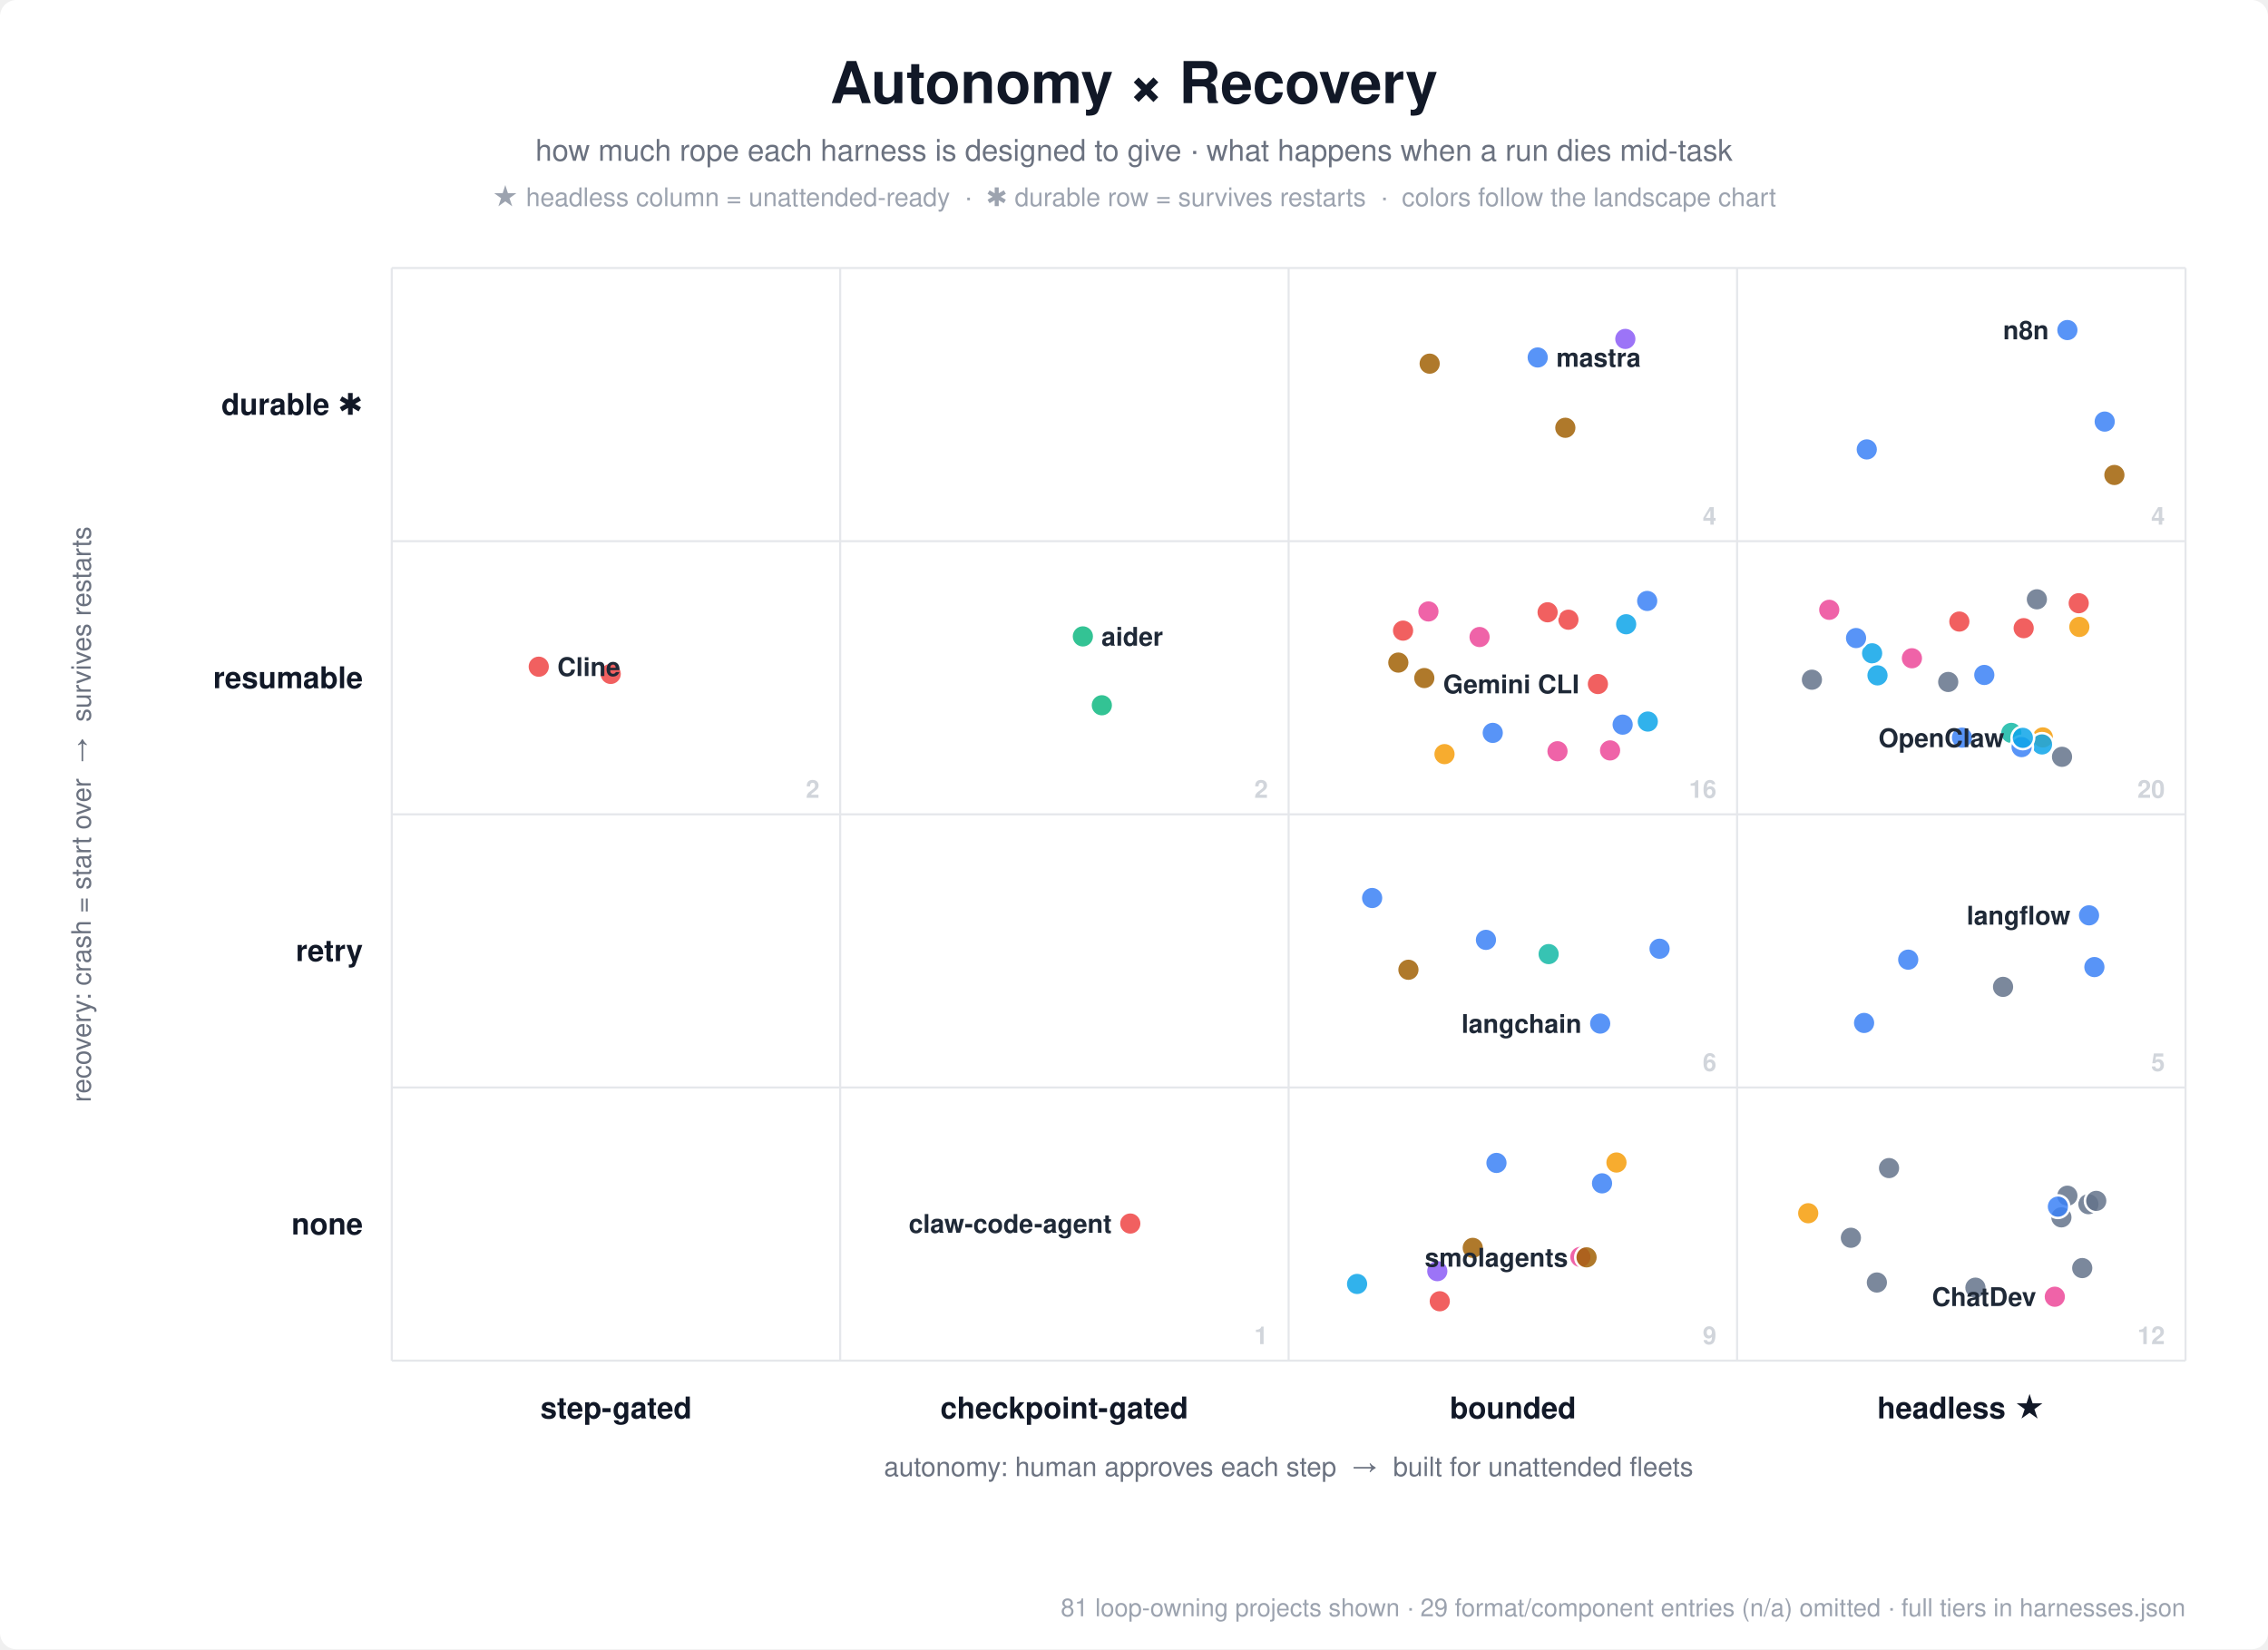
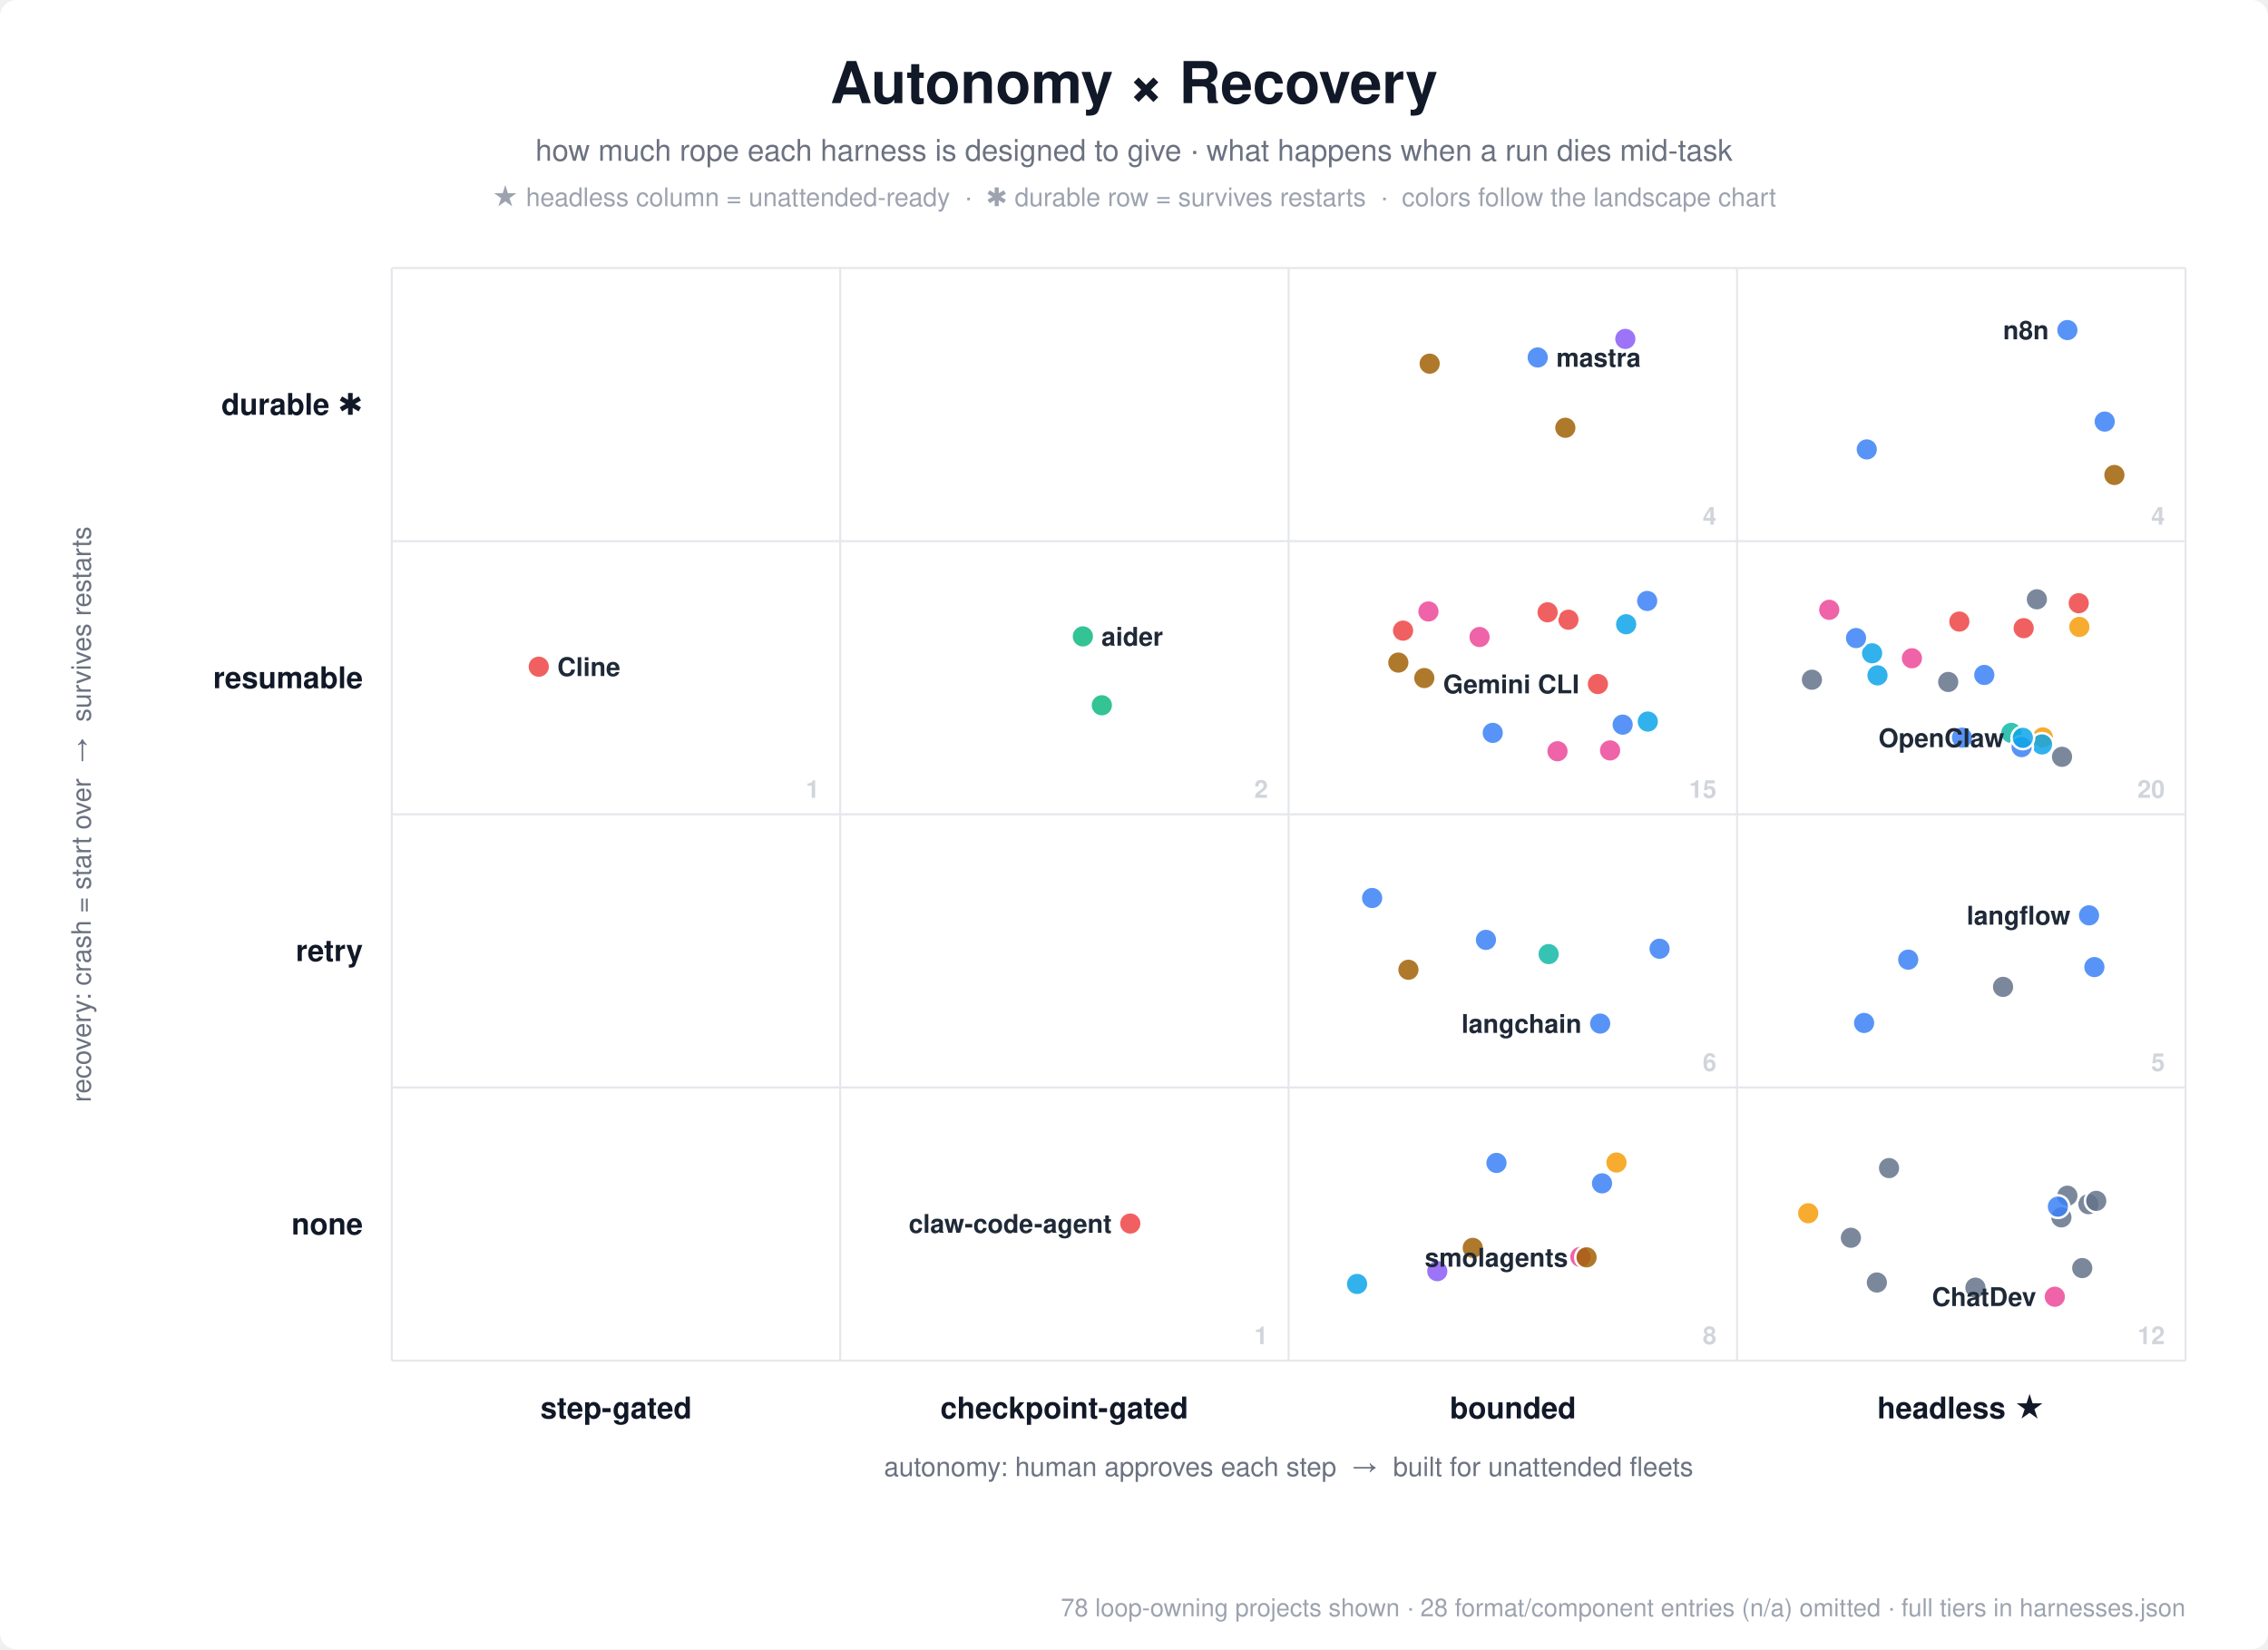
<svg xmlns="http://www.w3.org/2000/svg" viewBox="0 0 1100 800" font-family="-apple-system, 'Segoe UI', Helvetica, Arial, sans-serif">
  <rect width="1100" height="800" fill="#ffffff" rx="8" />
  <text x="550.0" y="50" text-anchor="middle" font-size="28" font-weight="700" fill="#111827">Autonomy × Recovery</text>
  <text x="550.0" y="78" text-anchor="middle" font-size="14.5" fill="#6b7280">how much rope each harness is designed to give · what happens when a run dies mid-task</text>
  <text x="550.0" y="100" text-anchor="middle" font-size="12.5" fill="#9ca3af">★ headless column = unattended-ready  ·  ✱ durable row = survives restarts  ·  colors follow the landscape chart</text>
  <line x1="190.0" y1="130" x2="190.0" y2="660" stroke="#e5e7eb" stroke-width="1" />
  <line x1="407.5" y1="130" x2="407.5" y2="660" stroke="#e5e7eb" stroke-width="1" />
  <line x1="625.0" y1="130" x2="625.0" y2="660" stroke="#e5e7eb" stroke-width="1" />
  <line x1="842.5" y1="130" x2="842.5" y2="660" stroke="#e5e7eb" stroke-width="1" />
  <line x1="1060.0" y1="130" x2="1060.0" y2="660" stroke="#e5e7eb" stroke-width="1" />
  <line x1="190" y1="130.0" x2="1060" y2="130.0" stroke="#e5e7eb" stroke-width="1" />
  <line x1="190" y1="262.5" x2="1060" y2="262.5" stroke="#e5e7eb" stroke-width="1" />
  <line x1="190" y1="395.0" x2="1060" y2="395.0" stroke="#e5e7eb" stroke-width="1" />
  <line x1="190" y1="527.5" x2="1060" y2="527.5" stroke="#e5e7eb" stroke-width="1" />
  <line x1="190" y1="660.0" x2="1060" y2="660.0" stroke="#e5e7eb" stroke-width="1" />
  <text x="298.8" y="688" text-anchor="middle" font-size="14.5" font-weight="600" fill="#111827">step-gated</text>
  <text x="516.2" y="688" text-anchor="middle" font-size="14.5" font-weight="600" fill="#111827">checkpoint-gated</text>
  <text x="733.8" y="688" text-anchor="middle" font-size="14.5" font-weight="600" fill="#111827">bounded</text>
  <text x="951.2" y="688" text-anchor="middle" font-size="14.5" font-weight="600" fill="#111827">headless ★</text>
  <text x="625.0" y="716" text-anchor="middle" font-size="13" fill="#6b7280">autonomy: human approves each step  →  built for unattended fleets</text>
  <text x="176" y="598.8" text-anchor="end" font-size="14.5" font-weight="600" fill="#111827">none</text>
  <text x="176" y="466.2" text-anchor="end" font-size="14.5" font-weight="600" fill="#111827">retry</text>
  <text x="176" y="333.8" text-anchor="end" font-size="14.5" font-weight="600" fill="#111827">resumable</text>
  <text x="176" y="201.2" text-anchor="end" font-size="14.5" font-weight="600" fill="#111827">durable ✱</text>
  <text x="44" y="395" font-size="13" fill="#6b7280" transform="rotate(-90 44 395)" text-anchor="middle">recovery: crash = start over  →  survives restarts</text>
-   <text x="832.5" y="652.0" text-anchor="end" font-size="12" fill="#d1d5db" font-weight="700">9</text>
+   <text x="832.5" y="652.0" text-anchor="end" font-size="12" fill="#d1d5db" font-weight="700">8</text>
  <text x="832.5" y="254.5" text-anchor="end" font-size="12" fill="#d1d5db" font-weight="700">4</text>
-   <text x="397.5" y="387.0" text-anchor="end" font-size="12" fill="#d1d5db" font-weight="700">2</text>
-   <text x="832.5" y="387.0" text-anchor="end" font-size="12" fill="#d1d5db" font-weight="700">16</text>
+   <text x="397.5" y="387.0" text-anchor="end" font-size="12" fill="#d1d5db" font-weight="700">1</text>
+   <text x="832.5" y="387.0" text-anchor="end" font-size="12" fill="#d1d5db" font-weight="700">15</text>
  <text x="1050.0" y="387.0" text-anchor="end" font-size="12" fill="#d1d5db" font-weight="700">20</text>
  <text x="615.0" y="652.0" text-anchor="end" font-size="12" fill="#d1d5db" font-weight="700">1</text>
  <text x="1050.0" y="652.0" text-anchor="end" font-size="12" fill="#d1d5db" font-weight="700">12</text>
  <text x="1050.0" y="254.5" text-anchor="end" font-size="12" fill="#d1d5db" font-weight="700">4</text>
  <text x="832.5" y="519.5" text-anchor="end" font-size="12" fill="#d1d5db" font-weight="700">6</text>
  <text x="1050.0" y="519.5" text-anchor="end" font-size="12" fill="#d1d5db" font-weight="700">5</text>
  <text x="615.0" y="387.0" text-anchor="end" font-size="12" fill="#d1d5db" font-weight="700">2</text>
-   <circle cx="698.3" cy="631.2" r="5.5" fill="#ef4444" fill-opacity="0.85" stroke="#ffffff" stroke-width="1.2" />
  <circle cx="958.1" cy="624.6" r="5.5" fill="#64748b" fill-opacity="0.85" stroke="#ffffff" stroke-width="1.2" />
  <circle cx="916.2" cy="566.6" r="5.5" fill="#64748b" fill-opacity="0.85" stroke="#ffffff" stroke-width="1.2" />
  <circle cx="897.7" cy="600.4" r="5.5" fill="#64748b" fill-opacity="0.85" stroke="#ffffff" stroke-width="1.2" />
  <circle cx="1009.9" cy="615.1" r="5.5" fill="#64748b" fill-opacity="0.85" stroke="#ffffff" stroke-width="1.2" />
  <circle cx="725.8" cy="564.1" r="5.5" fill="#3b82f6" fill-opacity="0.85" stroke="#ffffff" stroke-width="1.2" />
  <circle cx="887.2" cy="295.8" r="5.5" fill="#ec4899" fill-opacity="0.85" stroke="#ffffff" stroke-width="1.2" />
  <circle cx="784.0" cy="563.9" r="5.5" fill="#f59e0b" fill-opacity="0.85" stroke="#ffffff" stroke-width="1.2" />
  <circle cx="971.5" cy="478.7" r="5.5" fill="#64748b" fill-opacity="0.85" stroke="#ffffff" stroke-width="1.2" />
  <circle cx="975.5" cy="355.5" r="5.5" fill="#14b8a6" fill-opacity="0.85" stroke="#ffffff" stroke-width="1.2" />
  <circle cx="777.0" cy="574.0" r="5.5" fill="#3b82f6" fill-opacity="0.85" stroke="#ffffff" stroke-width="1.2" />
  <circle cx="697.1" cy="616.6" r="5.5" fill="#8b5cf6" fill-opacity="0.85" stroke="#ffffff" stroke-width="1.2" />
  <circle cx="548.2" cy="593.5" r="5.5" fill="#ef4444" fill-opacity="0.85" stroke="#ffffff" stroke-width="1.2" />
  <circle cx="877.0" cy="588.5" r="5.5" fill="#f59e0b" fill-opacity="0.85" stroke="#ffffff" stroke-width="1.2" />
  <circle cx="788.3" cy="164.4" r="5.5" fill="#8b5cf6" fill-opacity="0.85" stroke="#ffffff" stroke-width="1.2" />
  <circle cx="878.8" cy="329.7" r="5.5" fill="#64748b" fill-opacity="0.85" stroke="#ffffff" stroke-width="1.2" />
  <circle cx="714.3" cy="605.3" r="5.5" fill="#a16207" fill-opacity="0.85" stroke="#ffffff" stroke-width="1.2" />
  <circle cx="910.3" cy="622.1" r="5.5" fill="#64748b" fill-opacity="0.85" stroke="#ffffff" stroke-width="1.2" />
  <circle cx="1012.9" cy="584.1" r="5.5" fill="#64748b" fill-opacity="0.85" stroke="#ffffff" stroke-width="1.2" />
  <circle cx="1016.7" cy="582.5" r="5.5" fill="#64748b" fill-opacity="0.85" stroke="#ffffff" stroke-width="1.2" />
  <circle cx="658.2" cy="622.8" r="5.5" fill="#0ea5e9" fill-opacity="0.85" stroke="#ffffff" stroke-width="1.2" />
  <circle cx="1002.7" cy="580.0" r="5.5" fill="#64748b" fill-opacity="0.85" stroke="#ffffff" stroke-width="1.2" />
  <circle cx="1000.1" cy="367.1" r="5.5" fill="#64748b" fill-opacity="0.85" stroke="#ffffff" stroke-width="1.2" />
  <circle cx="798.9" cy="291.5" r="5.5" fill="#3b82f6" fill-opacity="0.85" stroke="#ffffff" stroke-width="1.2" />
  <circle cx="678.2" cy="321.4" r="5.5" fill="#a16207" fill-opacity="0.85" stroke="#ffffff" stroke-width="1.2" />
  <circle cx="999.8" cy="590.5" r="5.5" fill="#64748b" fill-opacity="0.85" stroke="#ffffff" stroke-width="1.2" />
  <circle cx="998.1" cy="585.3" r="5.5" fill="#3b82f6" fill-opacity="0.85" stroke="#ffffff" stroke-width="1.2" />
  <circle cx="1025.5" cy="230.4" r="5.5" fill="#a16207" fill-opacity="0.85" stroke="#ffffff" stroke-width="1.2" />
  <circle cx="987.9" cy="290.7" r="5.5" fill="#64748b" fill-opacity="0.85" stroke="#ffffff" stroke-width="1.2" />
  <circle cx="690.8" cy="328.9" r="5.5" fill="#a16207" fill-opacity="0.85" stroke="#ffffff" stroke-width="1.2" />
  <circle cx="990.8" cy="357.7" r="5.5" fill="#f59e0b" fill-opacity="0.85" stroke="#ffffff" stroke-width="1.2" />
  <circle cx="724.0" cy="355.5" r="5.5" fill="#3b82f6" fill-opacity="0.85" stroke="#ffffff" stroke-width="1.2" />
  <circle cx="1015.8" cy="469.1" r="5.5" fill="#3b82f6" fill-opacity="0.85" stroke="#ffffff" stroke-width="1.2" />
  <circle cx="766.5" cy="609.7" r="5.5" fill="#ec4899" fill-opacity="0.85" stroke="#ffffff" stroke-width="1.2" />
  <circle cx="717.6" cy="309.0" r="5.5" fill="#ec4899" fill-opacity="0.85" stroke="#ffffff" stroke-width="1.2" />
  <circle cx="799.2" cy="350.0" r="5.5" fill="#0ea5e9" fill-opacity="0.85" stroke="#ffffff" stroke-width="1.2" />
  <circle cx="951.6" cy="357.8" r="5.5" fill="#3b82f6" fill-opacity="0.85" stroke="#ffffff" stroke-width="1.2" />
  <circle cx="944.9" cy="330.8" r="5.5" fill="#64748b" fill-opacity="0.85" stroke="#ffffff" stroke-width="1.2" />
  <circle cx="693.4" cy="176.4" r="5.5" fill="#a16207" fill-opacity="0.85" stroke="#ffffff" stroke-width="1.2" />
  <circle cx="788.7" cy="302.8" r="5.5" fill="#0ea5e9" fill-opacity="0.85" stroke="#ffffff" stroke-width="1.2" />
  <circle cx="990.4" cy="361.1" r="5.5" fill="#0ea5e9" fill-opacity="0.85" stroke="#ffffff" stroke-width="1.2" />
  <circle cx="1008.5" cy="304.1" r="5.5" fill="#f59e0b" fill-opacity="0.85" stroke="#ffffff" stroke-width="1.2" />
  <circle cx="962.4" cy="327.4" r="5.5" fill="#3b82f6" fill-opacity="0.85" stroke="#ffffff" stroke-width="1.2" />
  <circle cx="980.5" cy="362.4" r="5.5" fill="#3b82f6" fill-opacity="0.85" stroke="#ffffff" stroke-width="1.2" />
  <circle cx="905.4" cy="218.0" r="5.5" fill="#3b82f6" fill-opacity="0.85" stroke="#ffffff" stroke-width="1.2" />
-   <circle cx="296.2" cy="326.9" r="5.5" fill="#ef4444" fill-opacity="0.85" stroke="#ffffff" stroke-width="1.2" />
  <circle cx="683.1" cy="470.4" r="5.5" fill="#a16207" fill-opacity="0.85" stroke="#ffffff" stroke-width="1.2" />
  <circle cx="759.2" cy="207.5" r="5.5" fill="#a16207" fill-opacity="0.85" stroke="#ffffff" stroke-width="1.2" />
  <circle cx="745.8" cy="173.4" r="5.5" fill="#3b82f6" fill-opacity="0.85" stroke="#ffffff" stroke-width="1.2" />
  <circle cx="760.7" cy="300.6" r="5.5" fill="#ef4444" fill-opacity="0.85" stroke="#ffffff" stroke-width="1.2" />
  <circle cx="692.8" cy="296.6" r="5.5" fill="#ec4899" fill-opacity="0.85" stroke="#ffffff" stroke-width="1.2" />
  <circle cx="751.1" cy="462.8" r="5.5" fill="#14b8a6" fill-opacity="0.85" stroke="#ffffff" stroke-width="1.2" />
  <circle cx="769.5" cy="609.9" r="5.5" fill="#a16207" fill-opacity="0.85" stroke="#ffffff" stroke-width="1.2" />
  <circle cx="720.7" cy="455.9" r="5.5" fill="#3b82f6" fill-opacity="0.85" stroke="#ffffff" stroke-width="1.2" />
  <circle cx="996.6" cy="629.0" r="5.5" fill="#ec4899" fill-opacity="0.85" stroke="#ffffff" stroke-width="1.2" />
  <circle cx="534.4" cy="342.1" r="5.5" fill="#10b981" fill-opacity="0.85" stroke="#ffffff" stroke-width="1.2" />
  <circle cx="908.0" cy="316.9" r="5.5" fill="#0ea5e9" fill-opacity="0.85" stroke="#ffffff" stroke-width="1.2" />
  <circle cx="1020.8" cy="204.5" r="5.5" fill="#3b82f6" fill-opacity="0.85" stroke="#ffffff" stroke-width="1.2" />
  <circle cx="787.0" cy="351.5" r="5.5" fill="#3b82f6" fill-opacity="0.85" stroke="#ffffff" stroke-width="1.2" />
  <circle cx="525.2" cy="308.7" r="5.5" fill="#10b981" fill-opacity="0.85" stroke="#ffffff" stroke-width="1.2" />
  <circle cx="1008.2" cy="292.6" r="5.5" fill="#ef4444" fill-opacity="0.85" stroke="#ffffff" stroke-width="1.2" />
  <circle cx="665.5" cy="435.6" r="5.5" fill="#3b82f6" fill-opacity="0.85" stroke="#ffffff" stroke-width="1.2" />
  <circle cx="925.5" cy="465.5" r="5.5" fill="#3b82f6" fill-opacity="0.85" stroke="#ffffff" stroke-width="1.2" />
  <circle cx="780.9" cy="364.0" r="5.5" fill="#ec4899" fill-opacity="0.85" stroke="#ffffff" stroke-width="1.2" />
  <circle cx="755.4" cy="364.4" r="5.5" fill="#ec4899" fill-opacity="0.85" stroke="#ffffff" stroke-width="1.2" />
  <circle cx="261.3" cy="323.4" r="5.5" fill="#ef4444" fill-opacity="0.85" stroke="#ffffff" stroke-width="1.2" />
  <circle cx="680.5" cy="305.9" r="5.5" fill="#ef4444" fill-opacity="0.85" stroke="#ffffff" stroke-width="1.2" />
-   <circle cx="700.6" cy="365.8" r="5.5" fill="#f59e0b" fill-opacity="0.85" stroke="#ffffff" stroke-width="1.2" />
  <circle cx="927.3" cy="319.3" r="5.5" fill="#ec4899" fill-opacity="0.85" stroke="#ffffff" stroke-width="1.2" />
  <circle cx="950.3" cy="301.5" r="5.5" fill="#ef4444" fill-opacity="0.85" stroke="#ffffff" stroke-width="1.2" />
  <circle cx="750.6" cy="297.0" r="5.5" fill="#ef4444" fill-opacity="0.85" stroke="#ffffff" stroke-width="1.2" />
  <circle cx="804.9" cy="460.2" r="5.5" fill="#3b82f6" fill-opacity="0.85" stroke="#ffffff" stroke-width="1.2" />
  <circle cx="775.0" cy="331.8" r="5.5" fill="#ef4444" fill-opacity="0.85" stroke="#ffffff" stroke-width="1.2" />
  <circle cx="776.1" cy="496.5" r="5.5" fill="#3b82f6" fill-opacity="0.85" stroke="#ffffff" stroke-width="1.2" />
  <circle cx="904.1" cy="496.2" r="5.5" fill="#3b82f6" fill-opacity="0.85" stroke="#ffffff" stroke-width="1.2" />
  <circle cx="1013.2" cy="444.0" r="5.5" fill="#3b82f6" fill-opacity="0.85" stroke="#ffffff" stroke-width="1.2" />
  <circle cx="981.5" cy="304.7" r="5.5" fill="#ef4444" fill-opacity="0.85" stroke="#ffffff" stroke-width="1.2" />
  <circle cx="900.2" cy="309.5" r="5.5" fill="#3b82f6" fill-opacity="0.85" stroke="#ffffff" stroke-width="1.2" />
  <circle cx="1002.7" cy="160.1" r="5.5" fill="#3b82f6" fill-opacity="0.85" stroke="#ffffff" stroke-width="1.2" />
  <circle cx="910.6" cy="327.6" r="5.5" fill="#0ea5e9" fill-opacity="0.85" stroke="#ffffff" stroke-width="1.2" />
  <circle cx="981.1" cy="357.9" r="5.5" fill="#0ea5e9" fill-opacity="0.85" stroke="#ffffff" stroke-width="1.2" />
  <text x="760.5" y="614.4" text-anchor="end" font-size="12.5" font-weight="600" fill="#1f2937">smolagents</text>
  <text x="754.8" y="177.9" text-anchor="start" font-size="12.5" font-weight="600" fill="#1f2937">mastra</text>
  <text x="270.3" y="327.9" text-anchor="start" font-size="12.5" font-weight="600" fill="#1f2937">Cline</text>
  <text x="766.0" y="336.3" text-anchor="end" font-size="12.5" font-weight="600" fill="#1f2937">Gemini CLI</text>
  <text x="972.1" y="362.4" text-anchor="end" font-size="12.5" font-weight="600" fill="#1f2937">OpenClaw</text>
  <text x="539.2" y="598.0" text-anchor="end" font-size="12.5" font-weight="600" fill="#1f2937">claw-code-agent</text>
  <text x="987.6" y="633.5" text-anchor="end" font-size="12.5" font-weight="600" fill="#1f2937">ChatDev</text>
  <text x="993.7" y="164.6" text-anchor="end" font-size="12.5" font-weight="600" fill="#1f2937">n8n</text>
  <text x="767.1" y="501.0" text-anchor="end" font-size="12.5" font-weight="600" fill="#1f2937">langchain</text>
  <text x="1004.2" y="448.5" text-anchor="end" font-size="12.5" font-weight="600" fill="#1f2937">langflow</text>
  <text x="534.2" y="313.2" text-anchor="start" font-size="12.5" font-weight="600" fill="#1f2937">aider</text>
-   <text x="1060" y="784" text-anchor="end" font-size="12" fill="#9ca3af">81 loop-owning projects shown · 29 format/component entries (n/a) omitted · full tiers in harnesses.json</text>
+   <text x="1060" y="784" text-anchor="end" font-size="12" fill="#9ca3af">78 loop-owning projects shown · 28 format/component entries (n/a) omitted · full tiers in harnesses.json</text>
</svg>
